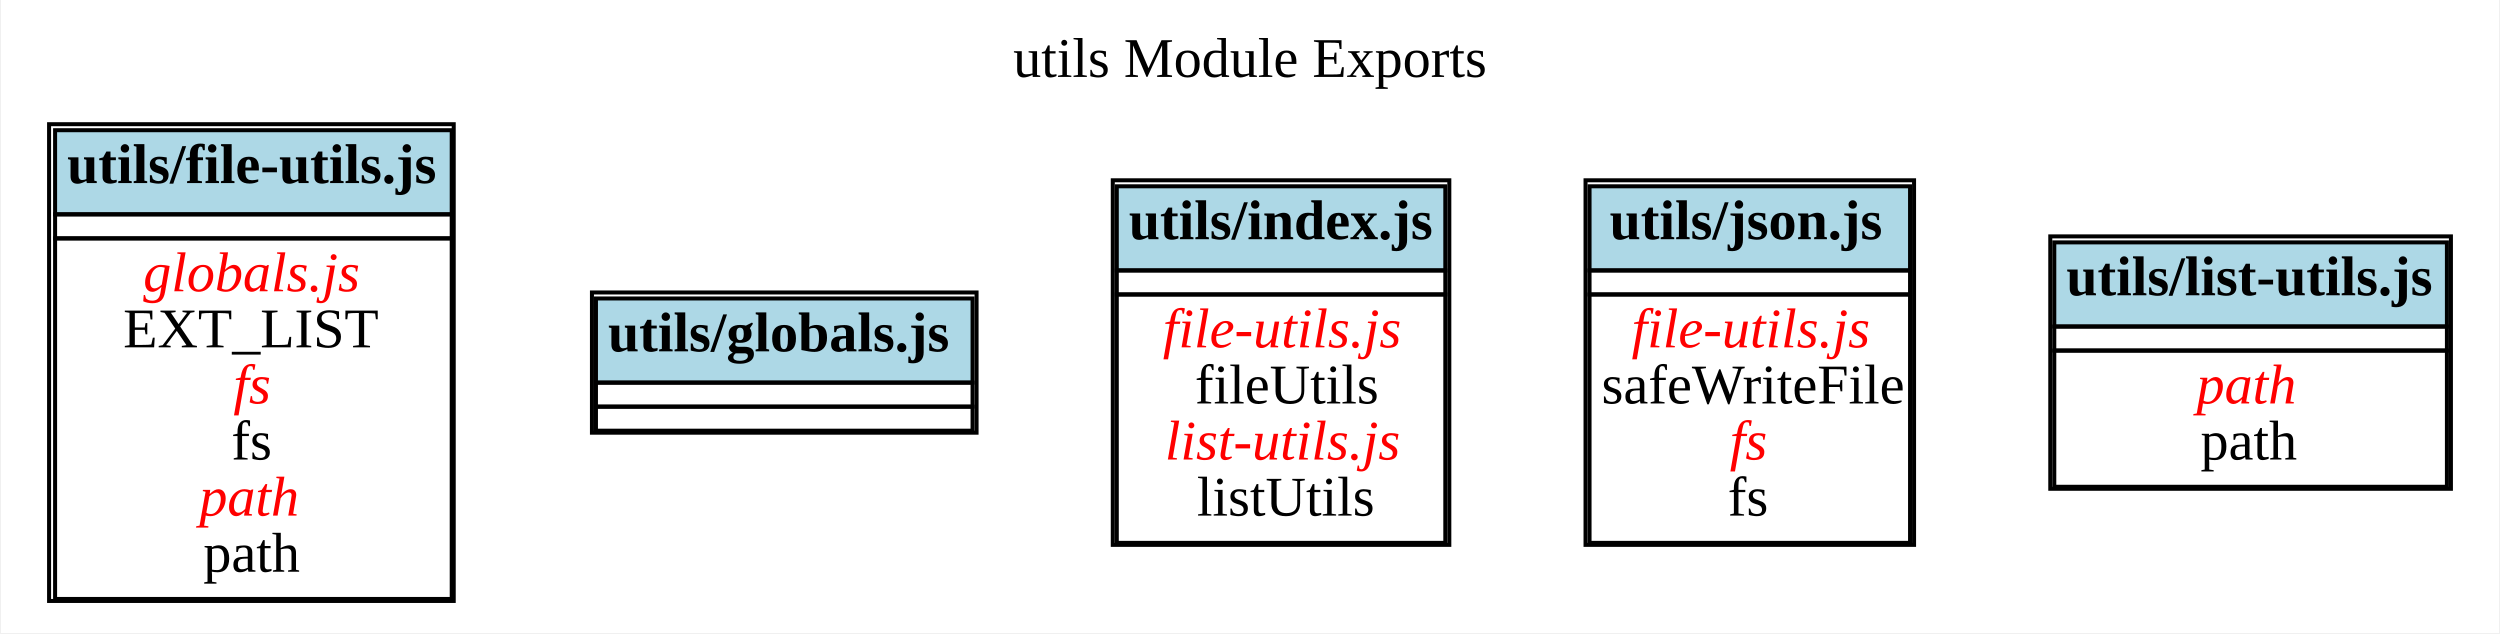
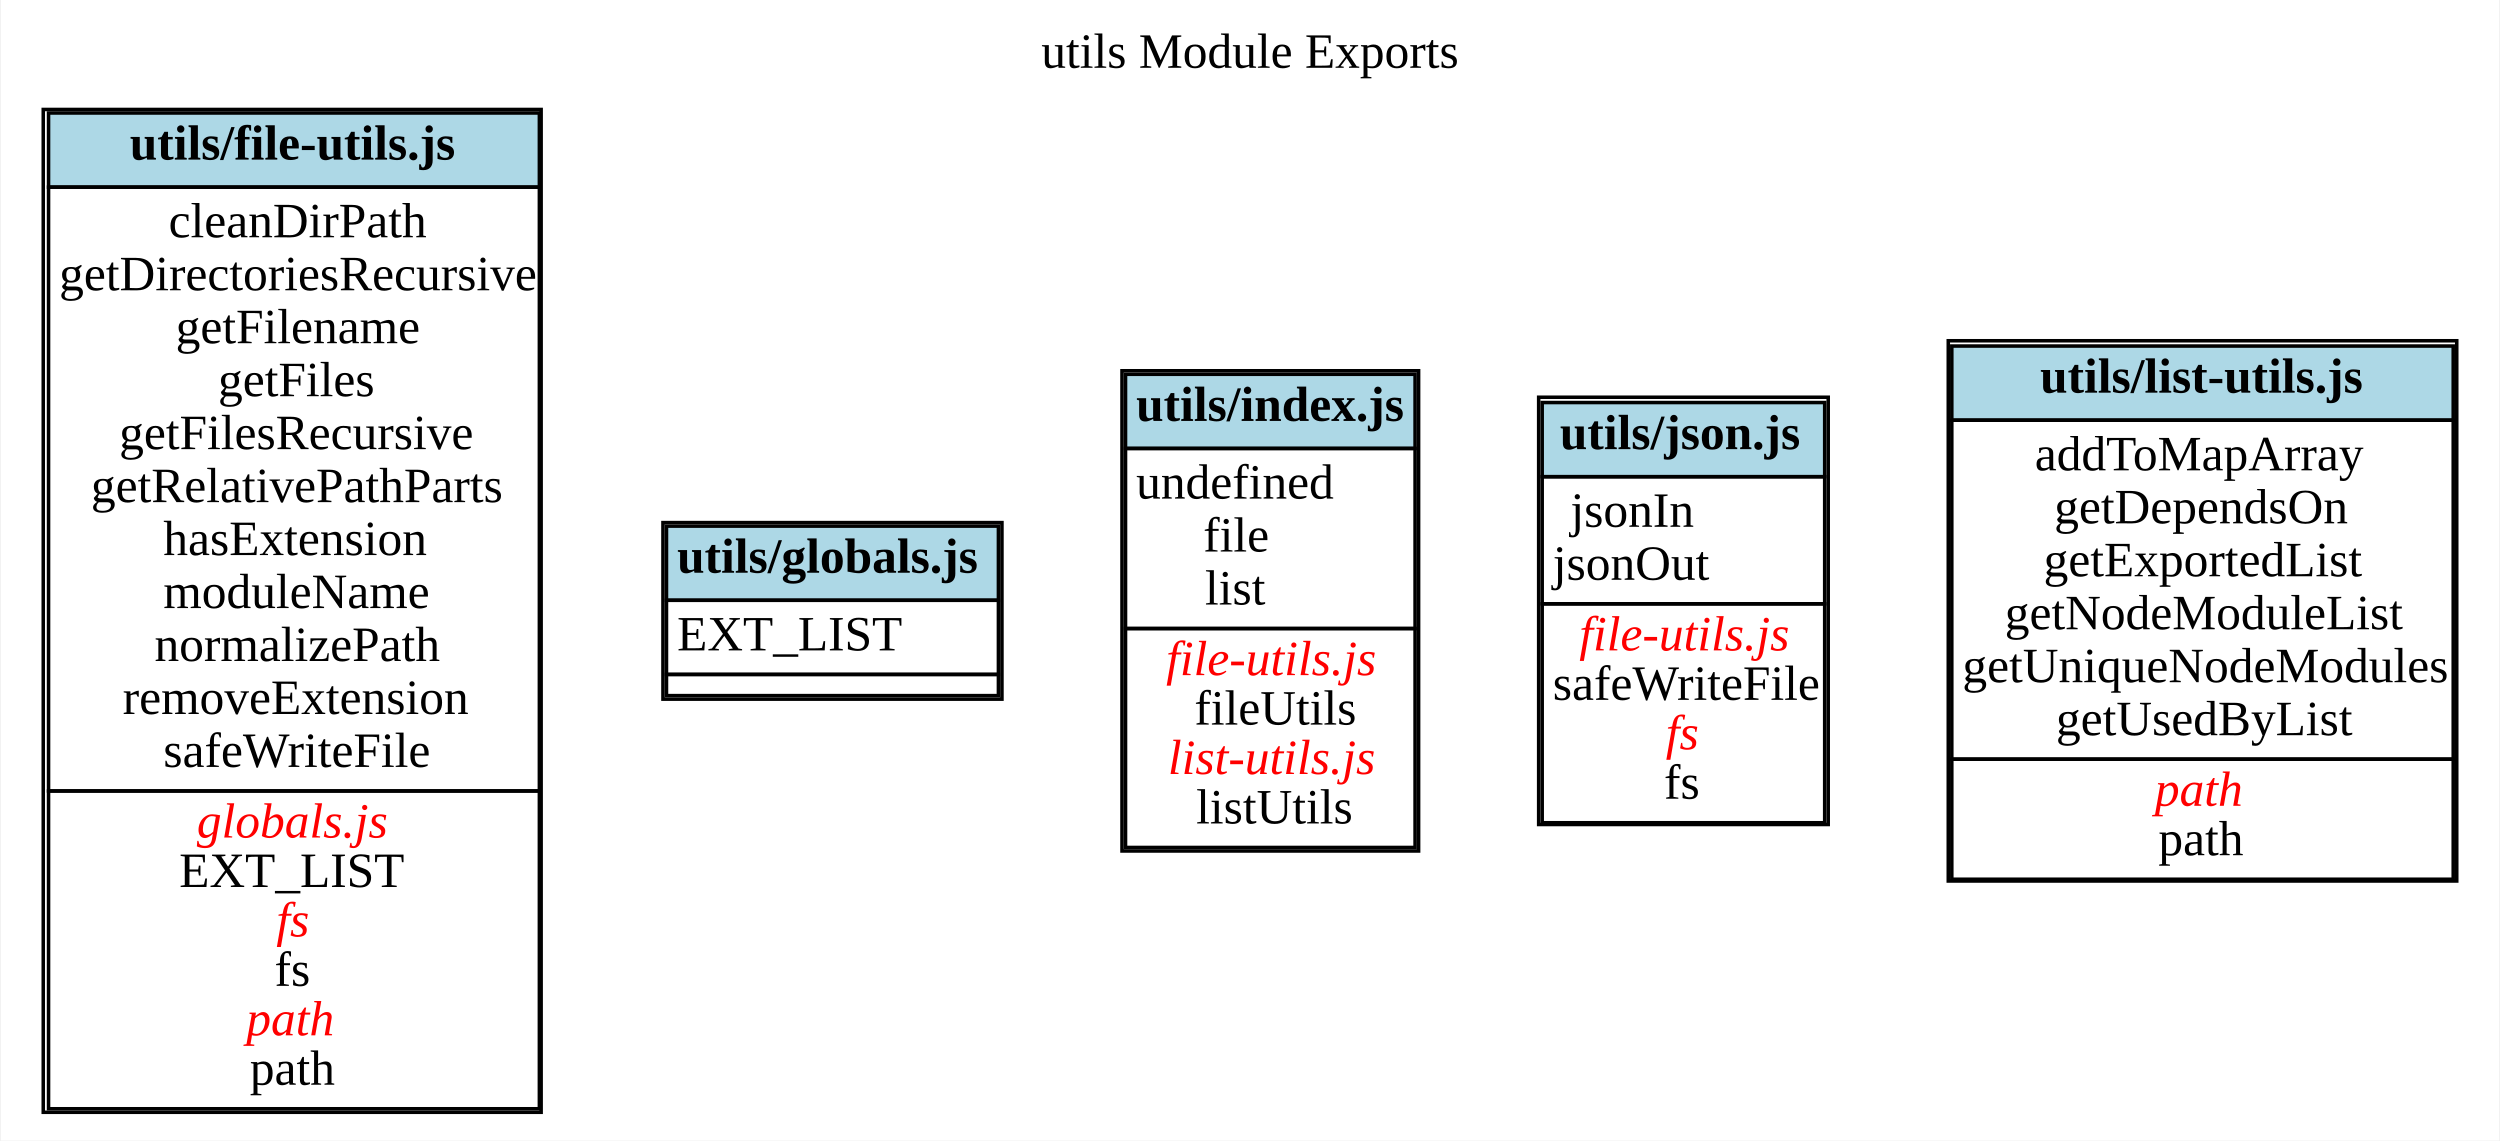
- <svg xmlns="http://www.w3.org/2000/svg" width="624pt" height="158pt" viewBox="0.00 0.00 623.50 158.00">
-   <g id="graph0" class="graph" transform="scale(1 1) rotate(0) translate(4 154)">
-     <polygon fill="white" stroke="transparent" points="-4,4 -4,-154 619.5,-154 619.5,4 -4,4" />
-     <text text-anchor="middle" x="307.75" y="-134.8" font-family="Times New Roman,serif" font-size="14.00">utils Module Exports</text>
+ <svg xmlns="http://www.w3.org/2000/svg" width="708pt" height="323pt" viewBox="0.00 0.00 707.50 323.00">
+   <g id="graph0" class="graph" transform="scale(1 1) rotate(0) translate(4 319)">
+     <polygon fill="white" stroke="transparent" points="-4,4 -4,-319 703.5,-319 703.5,4 -4,4" />
+     <text text-anchor="middle" x="349.75" y="-299.8" font-family="Times New Roman,serif" font-size="14.00">utils Module Exports</text>
    <g id="node1" class="node">
-       <polygon fill="lightblue" stroke="transparent" points="9.5,-100.5 9.5,-121.5 108.5,-121.5 108.5,-100.5 9.5,-100.5" />
-       <polygon fill="none" stroke="black" points="9.5,-100.5 9.5,-121.5 108.5,-121.5 108.5,-100.5 9.5,-100.5" />
-       <text text-anchor="start" x="12.5" y="-108.3" font-family="Times New Roman,serif" font-weight="bold" font-size="14.00">utils/file-utils.js</text>
-       <polygon fill="none" stroke="black" points="9.5,-94.5 9.5,-100.5 108.5,-100.5 108.5,-94.5 9.5,-94.5" />
-       <polygon fill="none" stroke="black" points="9.5,-4.5 9.5,-94.5 108.5,-94.5 108.5,-4.5 9.5,-4.5" />
-       <text text-anchor="start" x="31.5" y="-81.3" font-family="Times New Roman,serif" font-style="italic" font-size="14.00" fill="red">globals.js</text>
-       <text text-anchor="start" x="26.5" y="-67.3" font-family="Times New Roman,serif" font-size="14.00">EXT_LIST</text>
-       <text text-anchor="start" x="54" y="-53.3" font-family="Times New Roman,serif" font-style="italic" font-size="14.00" fill="red">fs</text>
-       <text text-anchor="start" x="53.5" y="-39.3" font-family="Times New Roman,serif" font-size="14.00">fs</text>
-       <text text-anchor="start" x="45.5" y="-25.3" font-family="Times New Roman,serif" font-style="italic" font-size="14.00" fill="red">path</text>
-       <text text-anchor="start" x="46.5" y="-11.3" font-family="Times New Roman,serif" font-size="14.00">path</text>
-       <polygon fill="none" stroke="black" points="8,-4 8,-123 109,-123 109,-4 8,-4" />
+       <polygon fill="lightblue" stroke="transparent" points="9.5,-266 9.5,-287 148.5,-287 148.5,-266 9.5,-266" />
+       <polygon fill="none" stroke="black" points="9.5,-266 9.5,-287 148.5,-287 148.5,-266 9.5,-266" />
+       <text text-anchor="start" x="32.5" y="-273.8" font-family="Times New Roman,serif" font-weight="bold" font-size="14.00">utils/file-utils.js</text>
+       <polygon fill="none" stroke="black" points="9.5,-95 9.5,-266 148.5,-266 148.5,-95 9.5,-95" />
+       <text text-anchor="start" x="43.5" y="-251.8" font-family="Times New Roman,serif" font-size="14.00">cleanDirPath</text>
+       <text text-anchor="start" x="12.5" y="-236.8" font-family="Times New Roman,serif" font-size="14.00">getDirectoriesRecursive</text>
+       <text text-anchor="start" x="45.5" y="-221.8" font-family="Times New Roman,serif" font-size="14.00">getFilename</text>
+       <text text-anchor="start" x="57.5" y="-206.8" font-family="Times New Roman,serif" font-size="14.00">getFiles</text>
+       <text text-anchor="start" x="29.5" y="-191.8" font-family="Times New Roman,serif" font-size="14.00">getFilesRecursive</text>
+       <text text-anchor="start" x="21.5" y="-176.8" font-family="Times New Roman,serif" font-size="14.00">getRelativePathParts</text>
+       <text text-anchor="start" x="42" y="-161.8" font-family="Times New Roman,serif" font-size="14.00">hasExtension</text>
+       <text text-anchor="start" x="42" y="-146.8" font-family="Times New Roman,serif" font-size="14.00">moduleName</text>
+       <text text-anchor="start" x="39.5" y="-131.8" font-family="Times New Roman,serif" font-size="14.00">normalizePath</text>
+       <text text-anchor="start" x="30.5" y="-116.8" font-family="Times New Roman,serif" font-size="14.00">removeExtension</text>
+       <text text-anchor="start" x="42" y="-101.8" font-family="Times New Roman,serif" font-size="14.00">safeWriteFile</text>
+       <polygon fill="none" stroke="black" points="9.5,-5 9.5,-95 148.5,-95 148.5,-5 9.5,-5" />
+       <text text-anchor="start" x="51.5" y="-81.8" font-family="Times New Roman,serif" font-style="italic" font-size="14.00" fill="red">globals.js</text>
+       <text text-anchor="start" x="46.5" y="-67.8" font-family="Times New Roman,serif" font-size="14.00">EXT_LIST</text>
+       <text text-anchor="start" x="74" y="-53.8" font-family="Times New Roman,serif" font-style="italic" font-size="14.00" fill="red">fs</text>
+       <text text-anchor="start" x="73.5" y="-39.8" font-family="Times New Roman,serif" font-size="14.00">fs</text>
+       <text text-anchor="start" x="65.5" y="-25.8" font-family="Times New Roman,serif" font-style="italic" font-size="14.00" fill="red">path</text>
+       <text text-anchor="start" x="66.5" y="-11.8" font-family="Times New Roman,serif" font-size="14.00">path</text>
+       <polygon fill="none" stroke="black" points="8,-4 8,-288 149,-288 149,-4 8,-4" />
    </g>
    <g id="node2" class="node">
-       <polygon fill="lightblue" stroke="transparent" points="144.5,-58.5 144.5,-79.5 238.5,-79.5 238.5,-58.5 144.5,-58.5" />
-       <polygon fill="none" stroke="black" points="144.5,-58.5 144.5,-79.5 238.5,-79.5 238.5,-58.5 144.5,-58.5" />
-       <text text-anchor="start" x="147.5" y="-66.3" font-family="Times New Roman,serif" font-weight="bold" font-size="14.00">utils/globals.js</text>
-       <polygon fill="none" stroke="black" points="144.5,-52.5 144.5,-58.5 238.5,-58.5 238.5,-52.5 144.5,-52.5" />
-       <polygon fill="none" stroke="black" points="144.5,-46.5 144.5,-52.5 238.5,-52.5 238.5,-46.5 144.5,-46.5" />
-       <polygon fill="none" stroke="black" points="143.5,-46 143.5,-81 239.5,-81 239.5,-46 143.5,-46" />
+       <polygon fill="lightblue" stroke="transparent" points="184.5,-149 184.5,-170 278.5,-170 278.5,-149 184.5,-149" />
+       <polygon fill="none" stroke="black" points="184.5,-149 184.5,-170 278.5,-170 278.5,-149 184.5,-149" />
+       <text text-anchor="start" x="187.5" y="-156.8" font-family="Times New Roman,serif" font-weight="bold" font-size="14.00">utils/globals.js</text>
+       <polygon fill="none" stroke="black" points="184.5,-128 184.5,-149 278.5,-149 278.5,-128 184.5,-128" />
+       <text text-anchor="start" x="187.5" y="-134.8" font-family="Times New Roman,serif" font-size="14.00">EXT_LIST</text>
+       <polygon fill="none" stroke="black" points="184.5,-122 184.5,-128 278.5,-128 278.5,-122 184.5,-122" />
+       <polygon fill="none" stroke="black" points="183.5,-121 183.5,-171 279.5,-171 279.5,-121 183.5,-121" />
    </g>
    <g id="node3" class="node">
-       <polygon fill="lightblue" stroke="transparent" points="274.5,-86.5 274.5,-107.5 356.5,-107.5 356.5,-86.5 274.5,-86.5" />
-       <polygon fill="none" stroke="black" points="274.5,-86.5 274.5,-107.5 356.5,-107.5 356.5,-86.5 274.5,-86.5" />
-       <text text-anchor="start" x="277.5" y="-94.3" font-family="Times New Roman,serif" font-weight="bold" font-size="14.00">utils/index.js</text>
-       <polygon fill="none" stroke="black" points="274.5,-80.5 274.5,-86.5 356.5,-86.5 356.5,-80.5 274.5,-80.5" />
-       <polygon fill="none" stroke="black" points="274.5,-18.5 274.5,-80.5 356.5,-80.5 356.5,-18.5 274.5,-18.5" />
-       <text text-anchor="start" x="286" y="-67.3" font-family="Times New Roman,serif" font-style="italic" font-size="14.00" fill="red">file-utils.js</text>
-       <text text-anchor="start" x="294" y="-53.3" font-family="Times New Roman,serif" font-size="14.00">fileUtils</text>
-       <text text-anchor="start" x="286.5" y="-39.3" font-family="Times New Roman,serif" font-style="italic" font-size="14.00" fill="red">list-utils.js</text>
-       <text text-anchor="start" x="294.5" y="-25.3" font-family="Times New Roman,serif" font-size="14.00">listUtils</text>
-       <polygon fill="none" stroke="black" points="273.5,-18 273.5,-109 357.5,-109 357.5,-18 273.5,-18" />
+       <polygon fill="lightblue" stroke="transparent" points="314.5,-192 314.5,-213 396.5,-213 396.5,-192 314.5,-192" />
+       <polygon fill="none" stroke="black" points="314.5,-192 314.5,-213 396.5,-213 396.5,-192 314.5,-192" />
+       <text text-anchor="start" x="317.5" y="-199.8" font-family="Times New Roman,serif" font-weight="bold" font-size="14.00">utils/index.js</text>
+       <polygon fill="none" stroke="black" points="314.5,-141 314.5,-192 396.5,-192 396.5,-141 314.5,-141" />
+       <text text-anchor="start" x="317.5" y="-177.8" font-family="Times New Roman,serif" font-size="14.00">undefined</text>
+       <text text-anchor="start" x="336.5" y="-162.8" font-family="Times New Roman,serif" font-size="14.00">file</text>
+       <text text-anchor="start" x="337" y="-147.8" font-family="Times New Roman,serif" font-size="14.00">list</text>
+       <polygon fill="none" stroke="black" points="314.5,-79 314.5,-141 396.5,-141 396.5,-79 314.5,-79" />
+       <text text-anchor="start" x="326" y="-127.8" font-family="Times New Roman,serif" font-style="italic" font-size="14.00" fill="red">file-utils.js</text>
+       <text text-anchor="start" x="334" y="-113.8" font-family="Times New Roman,serif" font-size="14.00">fileUtils</text>
+       <text text-anchor="start" x="326.5" y="-99.8" font-family="Times New Roman,serif" font-style="italic" font-size="14.00" fill="red">list-utils.js</text>
+       <text text-anchor="start" x="334.5" y="-85.8" font-family="Times New Roman,serif" font-size="14.00">listUtils</text>
+       <polygon fill="none" stroke="black" points="313.5,-78 313.5,-214 397.5,-214 397.5,-78 313.5,-78" />
    </g>
    <g id="node4" class="node">
-       <polygon fill="lightblue" stroke="transparent" points="392.5,-86.5 392.5,-107.5 472.5,-107.5 472.5,-86.5 392.5,-86.5" />
-       <polygon fill="none" stroke="black" points="392.5,-86.5 392.5,-107.5 472.5,-107.5 472.5,-86.5 392.5,-86.5" />
-       <text text-anchor="start" x="397.5" y="-94.3" font-family="Times New Roman,serif" font-weight="bold" font-size="14.00">utils/json.js</text>
-       <polygon fill="none" stroke="black" points="392.5,-80.5 392.5,-86.5 472.5,-86.5 472.5,-80.5 392.5,-80.5" />
-       <polygon fill="none" stroke="black" points="392.5,-18.5 392.5,-80.5 472.5,-80.5 472.5,-18.5 392.5,-18.5" />
-       <text text-anchor="start" x="403" y="-67.3" font-family="Times New Roman,serif" font-style="italic" font-size="14.00" fill="red">file-utils.js</text>
-       <text text-anchor="start" x="395.5" y="-53.3" font-family="Times New Roman,serif" font-size="14.00">safeWriteFile</text>
-       <text text-anchor="start" x="427.5" y="-39.3" font-family="Times New Roman,serif" font-style="italic" font-size="14.00" fill="red">fs</text>
-       <text text-anchor="start" x="427" y="-25.3" font-family="Times New Roman,serif" font-size="14.00">fs</text>
-       <polygon fill="none" stroke="black" points="391.5,-18 391.5,-109 473.5,-109 473.5,-18 391.5,-18" />
+       <polygon fill="lightblue" stroke="transparent" points="432.5,-184 432.5,-205 512.5,-205 512.5,-184 432.5,-184" />
+       <polygon fill="none" stroke="black" points="432.5,-184 432.5,-205 512.5,-205 512.5,-184 432.5,-184" />
+       <text text-anchor="start" x="437.5" y="-191.8" font-family="Times New Roman,serif" font-weight="bold" font-size="14.00">utils/json.js</text>
+       <polygon fill="none" stroke="black" points="432.5,-148 432.5,-184 512.5,-184 512.5,-148 432.5,-148" />
+       <text text-anchor="start" x="440.5" y="-169.8" font-family="Times New Roman,serif" font-size="14.00">jsonIn</text>
+       <text text-anchor="start" x="435.5" y="-154.8" font-family="Times New Roman,serif" font-size="14.00">jsonOut</text>
+       <polygon fill="none" stroke="black" points="432.5,-86 432.5,-148 512.5,-148 512.5,-86 432.5,-86" />
+       <text text-anchor="start" x="443" y="-134.8" font-family="Times New Roman,serif" font-style="italic" font-size="14.00" fill="red">file-utils.js</text>
+       <text text-anchor="start" x="435.5" y="-120.8" font-family="Times New Roman,serif" font-size="14.00">safeWriteFile</text>
+       <text text-anchor="start" x="467.5" y="-106.8" font-family="Times New Roman,serif" font-style="italic" font-size="14.00" fill="red">fs</text>
+       <text text-anchor="start" x="467" y="-92.8" font-family="Times New Roman,serif" font-size="14.00">fs</text>
+       <polygon fill="none" stroke="black" points="431.5,-85.5 431.5,-206.5 513.5,-206.5 513.5,-85.5 431.5,-85.5" />
    </g>
    <g id="node5" class="node">
-       <polygon fill="lightblue" stroke="transparent" points="508.5,-72.5 508.5,-93.5 606.5,-93.5 606.5,-72.5 508.5,-72.5" />
-       <polygon fill="none" stroke="black" points="508.5,-72.5 508.5,-93.5 606.5,-93.5 606.5,-72.5 508.5,-72.5" />
-       <text text-anchor="start" x="511.5" y="-80.3" font-family="Times New Roman,serif" font-weight="bold" font-size="14.00">utils/list-utils.js</text>
-       <polygon fill="none" stroke="black" points="508.5,-66.5 508.5,-72.5 606.5,-72.5 606.5,-66.5 508.5,-66.5" />
-       <polygon fill="none" stroke="black" points="508.5,-32.5 508.5,-66.5 606.5,-66.5 606.5,-32.5 508.5,-32.5" />
-       <text text-anchor="start" x="544" y="-53.3" font-family="Times New Roman,serif" font-style="italic" font-size="14.00" fill="red">path</text>
-       <text text-anchor="start" x="545" y="-39.3" font-family="Times New Roman,serif" font-size="14.00">path</text>
-       <polygon fill="none" stroke="black" points="507.5,-32 507.5,-95 607.5,-95 607.5,-32 507.5,-32" />
+       <polygon fill="lightblue" stroke="transparent" points="548.5,-200 548.5,-221 690.5,-221 690.5,-200 548.5,-200" />
+       <polygon fill="none" stroke="black" points="548.5,-200 548.5,-221 690.5,-221 690.5,-200 548.5,-200" />
+       <text text-anchor="start" x="573.5" y="-207.8" font-family="Times New Roman,serif" font-weight="bold" font-size="14.00">utils/list-utils.js</text>
+       <polygon fill="none" stroke="black" points="548.5,-104 548.5,-200 690.5,-200 690.5,-104 548.5,-104" />
+       <text text-anchor="start" x="572" y="-185.8" font-family="Times New Roman,serif" font-size="14.00">addToMapArray</text>
+       <text text-anchor="start" x="577.5" y="-170.8" font-family="Times New Roman,serif" font-size="14.00">getDependsOn</text>
+       <text text-anchor="start" x="574.5" y="-155.8" font-family="Times New Roman,serif" font-size="14.00">getExportedList</text>
+       <text text-anchor="start" x="563.5" y="-140.8" font-family="Times New Roman,serif" font-size="14.00">getNodeModuleList</text>
+       <text text-anchor="start" x="551.5" y="-125.8" font-family="Times New Roman,serif" font-size="14.00">getUniqueNodeModules</text>
+       <text text-anchor="start" x="578" y="-110.8" font-family="Times New Roman,serif" font-size="14.00">getUsedByList</text>
+       <polygon fill="none" stroke="black" points="548.5,-70 548.5,-104 690.5,-104 690.5,-70 548.5,-70" />
+       <text text-anchor="start" x="606" y="-90.8" font-family="Times New Roman,serif" font-style="italic" font-size="14.00" fill="red">path</text>
+       <text text-anchor="start" x="607" y="-76.8" font-family="Times New Roman,serif" font-size="14.00">path</text>
+       <polygon fill="none" stroke="black" points="547.5,-69.5 547.5,-222.5 691.5,-222.5 691.5,-69.5 547.5,-69.5" />
    </g>
  </g>
</svg>
